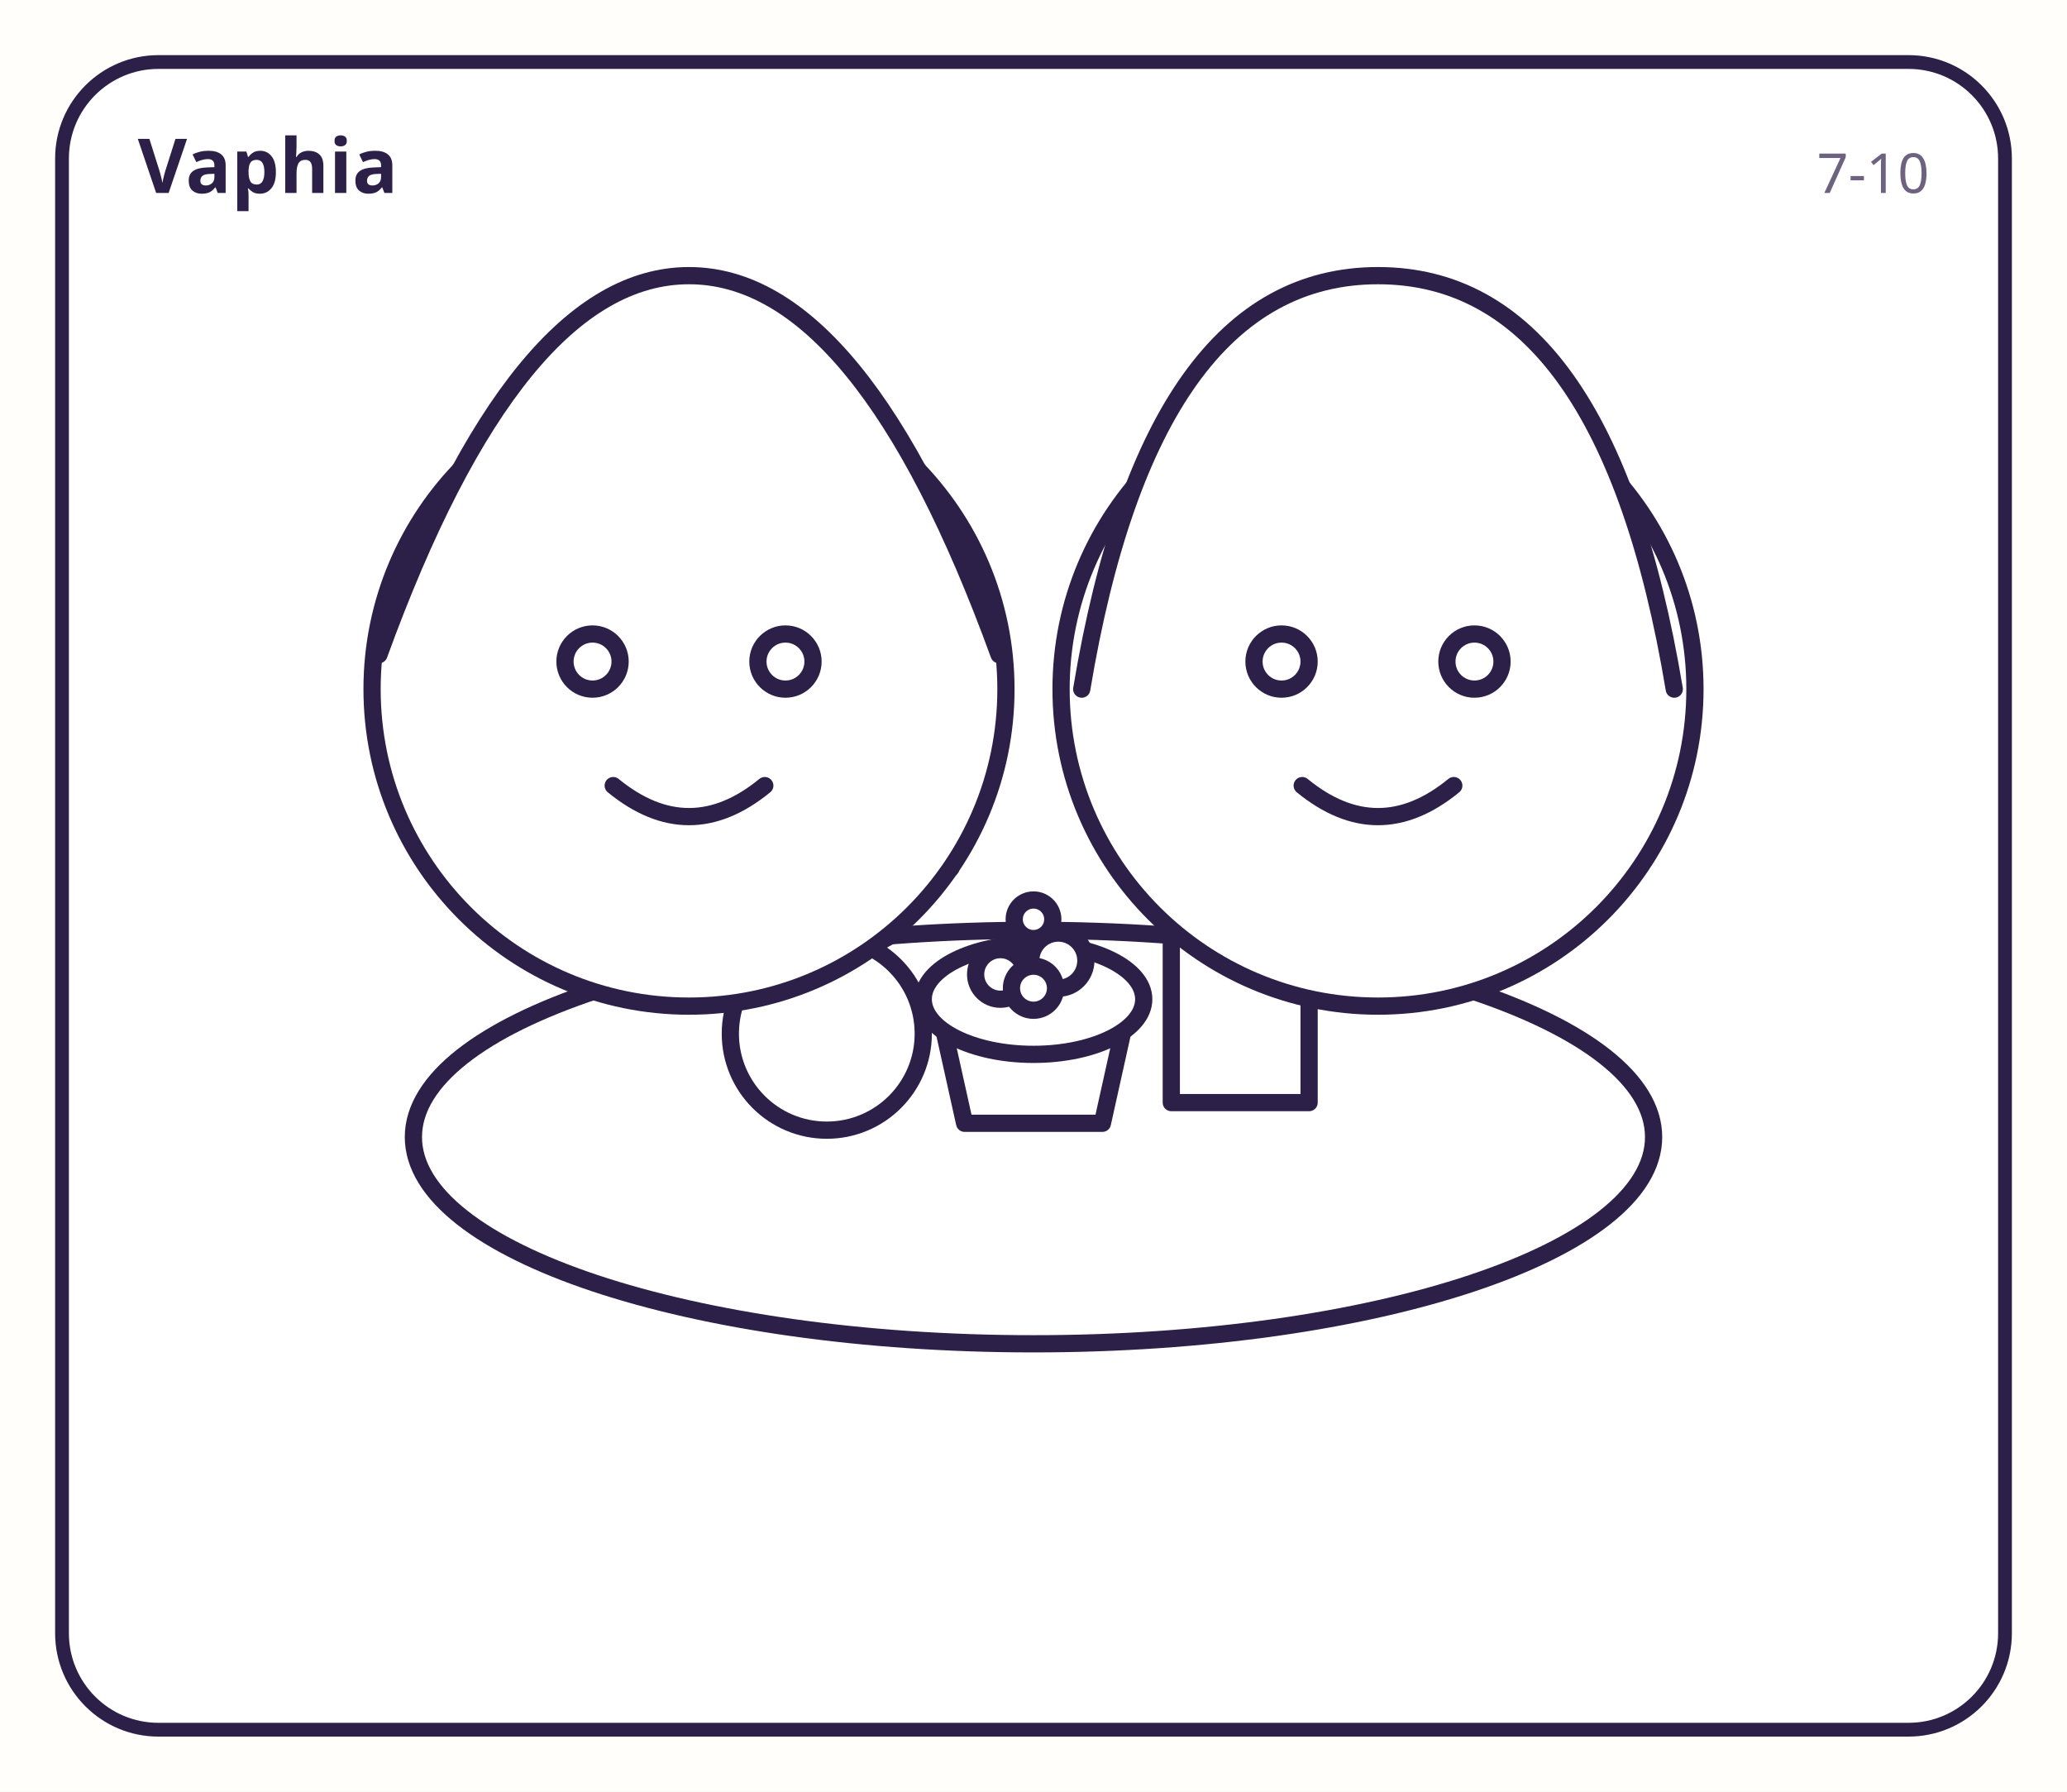
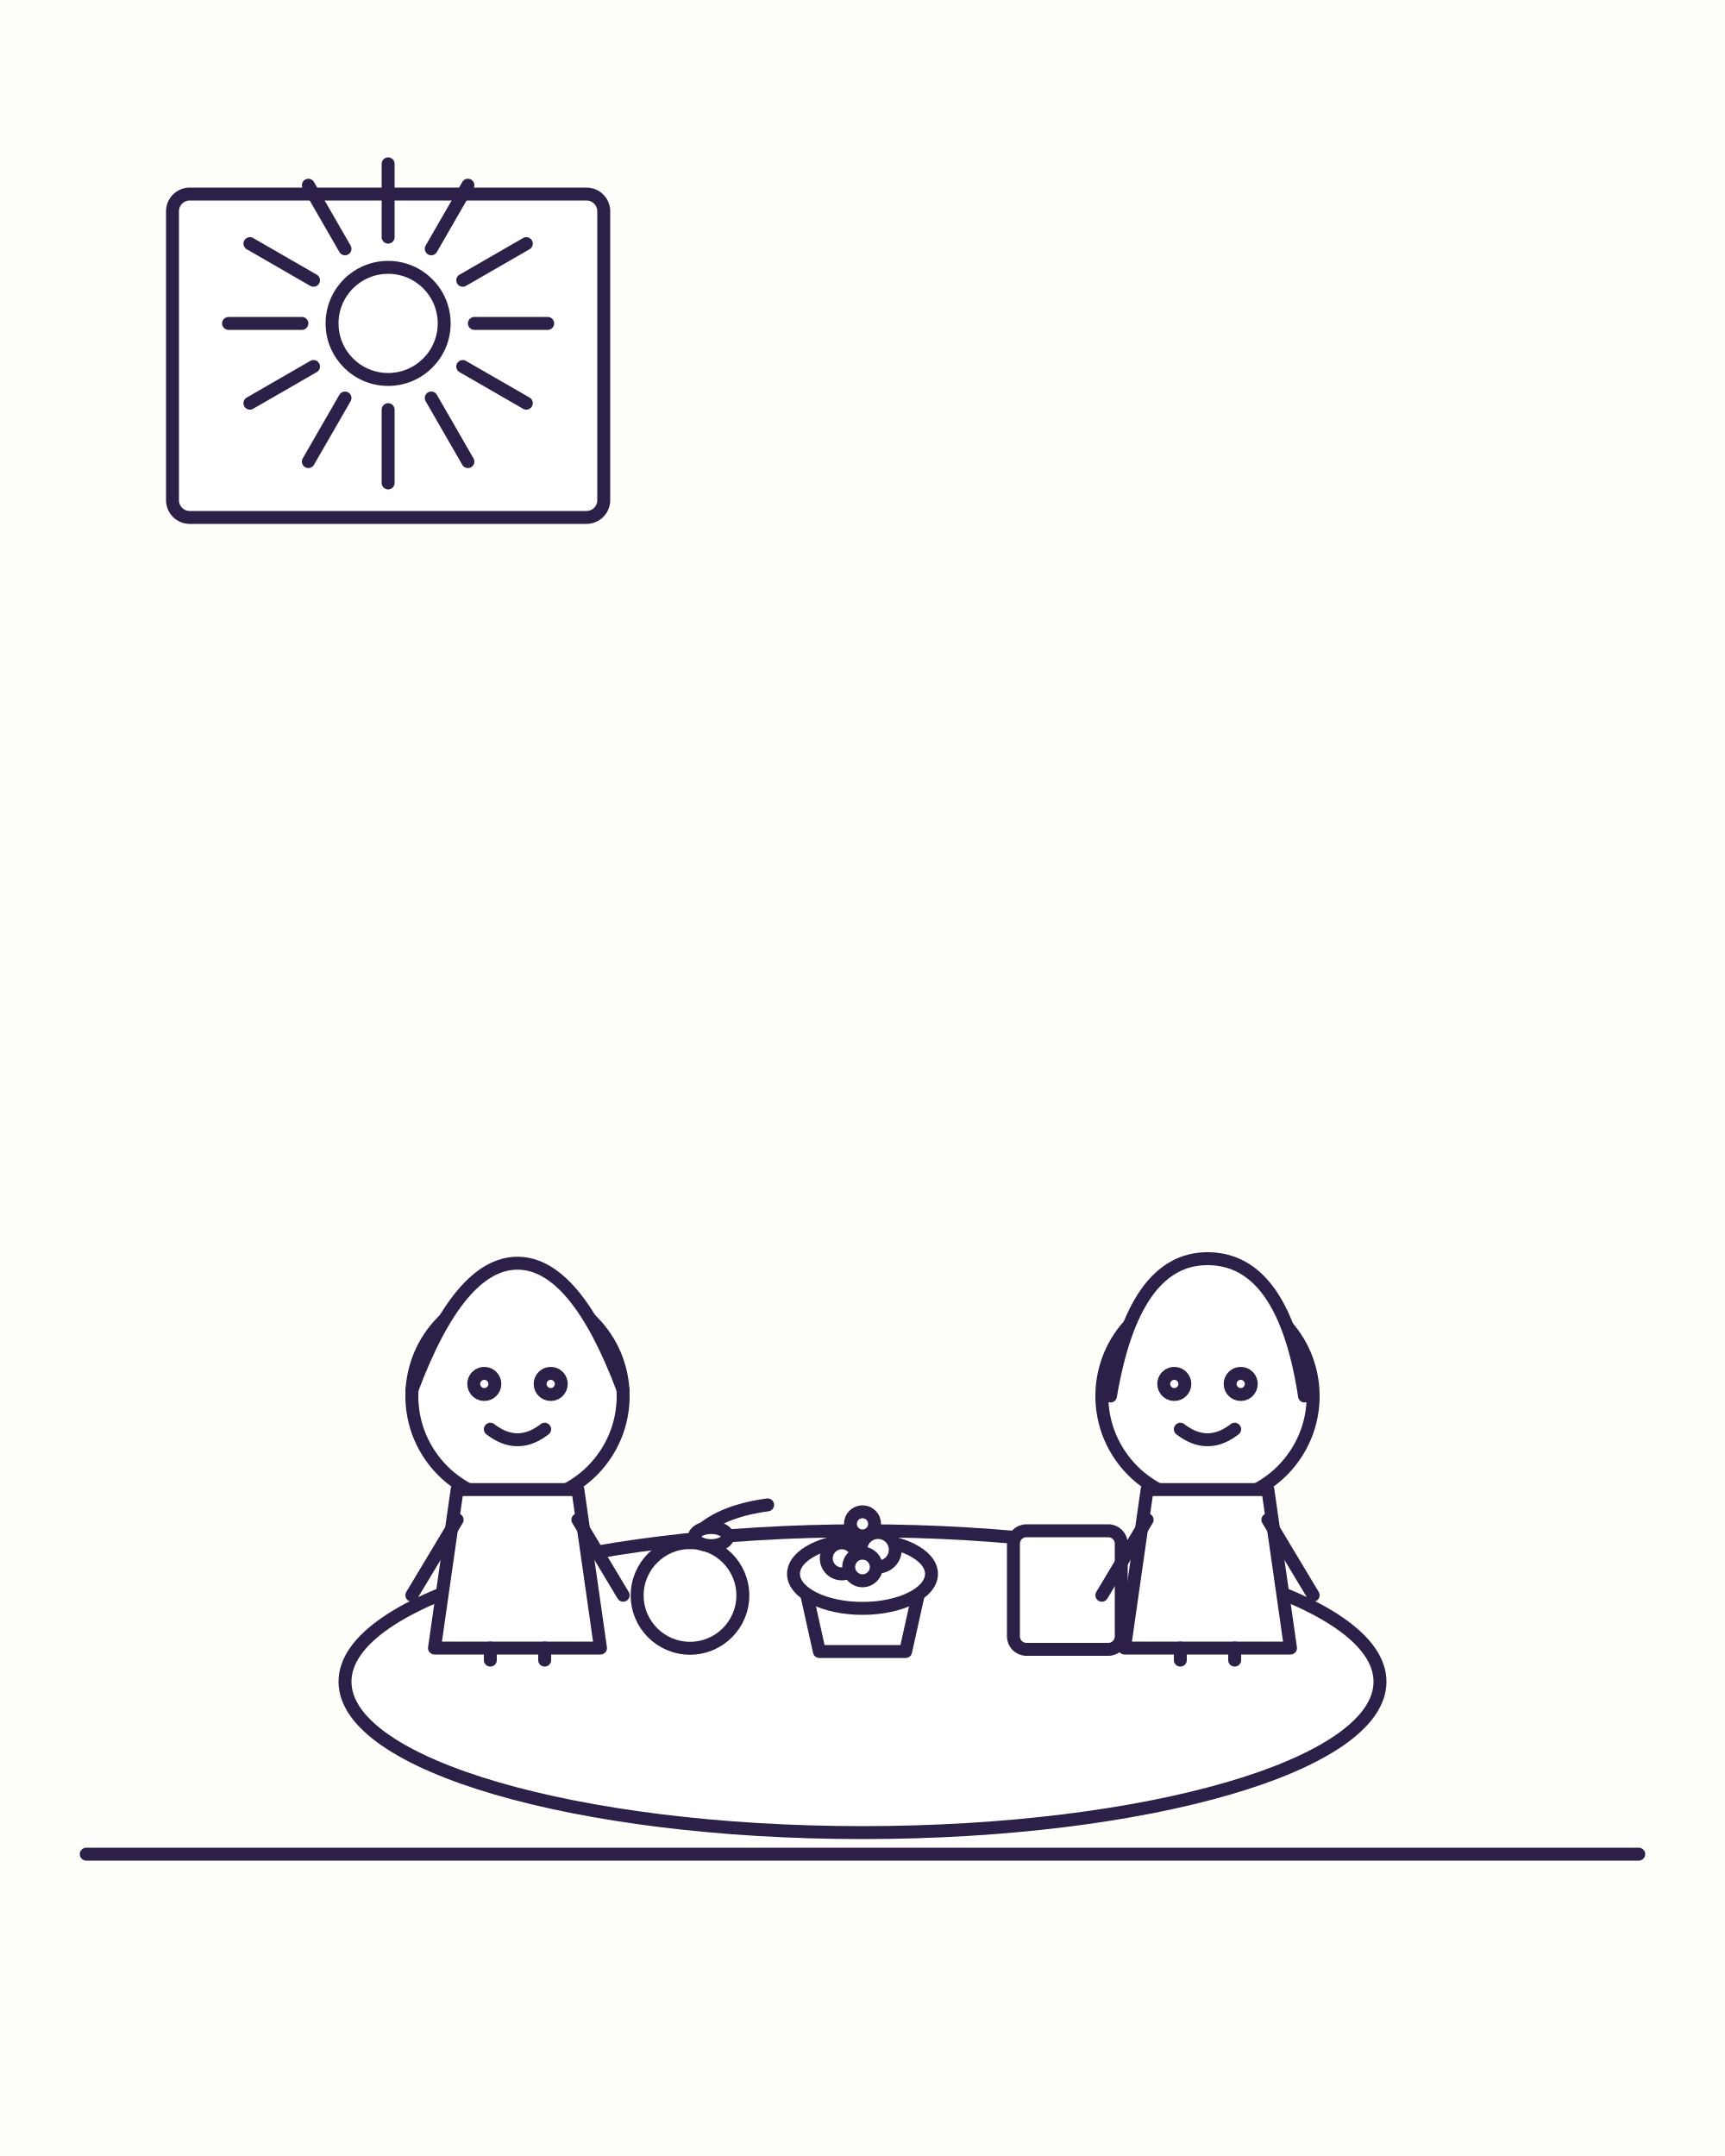
- <svg xmlns="http://www.w3.org/2000/svg" viewBox="0 0 600 520" role="img" aria-label="Family Dinner">
-   <rect width="600" height="520" fill="#fffefb" />
-   <rect x="18" y="18" width="564" height="484" rx="28" fill="#fff" stroke="#2c2048" stroke-width="4" />
-   <text x="40" y="56" font-family="Nunito, ui-rounded, sans-serif" font-size="22" font-weight="800" fill="#2c2048">Vaphia</text>
-   <text x="560" y="56" text-anchor="end" font-family="Nunito, ui-rounded, sans-serif" font-size="16" fill="#6d6280">7-10</text>
-   <g fill="#fff" stroke="#2c2048" stroke-linejoin="round" stroke-linecap="round" stroke-width="5">
-     <ellipse cx="300" cy="330" rx="180" ry="60" />
-     <circle cx="240" cy="300" r="28.0" />
-     <path d="M240 272.0 q10 -16.0 36 -20.0" fill="none" />
-     <ellipse cx="251.2" cy="268.8" rx="8.8" ry="4.8" />
-     <path d="M272.0 290 h56.0 l-8.0 36.0 h-40.0 z" />
-     <ellipse cx="300" cy="290" rx="32.0" ry="16.0" />
-     <circle cx="290.4" cy="282.8" r="7.2" />
-     <circle cx="307.2" cy="278.8" r="8.0" />
-     <circle cx="300" cy="286.8" r="6.4" />
-     <circle cx="300" cy="266.8" r="5.6" />
-     <rect x="340" y="270" width="40" height="50" />
-     <circle cx="200" cy="200" r="92" />
-     <path d="M110 190 q40 -110 90 -110 q50 0 90 110" />
-     <circle cx="172" cy="192" r="8" />
-     <circle cx="228" cy="192" r="8" />
-     <path d="M178 228 q22 18 44 0" fill="none" />
-     <circle cx="400" cy="200" r="92" />
-     <path d="M314 200 q20 -120 86 -120 q66 0 86 120" />
-     <circle cx="372" cy="192" r="8" />
-     <circle cx="428" cy="192" r="8" />
-     <path d="M378 228 q22 18 44 0" fill="none" />
+ <svg xmlns="http://www.w3.org/2000/svg" viewBox="0 0 800 1000" role="img" aria-label="Family Dinner">
+   <rect width="800" height="1000" fill="#fffefb" />
+   <g fill="#fff" stroke="#2c2048" stroke-linejoin="round" stroke-linecap="round" stroke-width="6">
+     <rect x="80" y="90" width="200" height="150" rx="8" />
+     <circle cx="180" cy="150" r="26" />
+     <line x1="220.0" y1="150.0" x2="254.0" y2="150.0" />
+     <line x1="214.6" y1="170.0" x2="244.1" y2="187.0" />
+     <line x1="200.0" y1="184.6" x2="217.0" y2="214.1" />
+     <line x1="180.0" y1="190.0" x2="180.0" y2="224.0" />
+     <line x1="160.0" y1="184.6" x2="143.0" y2="214.1" />
+     <line x1="145.4" y1="170.0" x2="115.9" y2="187.0" />
+     <line x1="140.0" y1="150.0" x2="106.0" y2="150.0" />
+     <line x1="145.4" y1="130.0" x2="115.9" y2="113.0" />
+     <line x1="160.0" y1="115.4" x2="143.0" y2="85.9" />
+     <line x1="180.0" y1="110.0" x2="180.0" y2="76.0" />
+     <line x1="200.0" y1="115.4" x2="217.0" y2="85.9" />
+     <line x1="214.6" y1="130.0" x2="244.1" y2="113.0" />
+     <ellipse cx="400" cy="780" rx="240" ry="70" />
+     <circle cx="320" cy="740" r="24.5" />
+     <path d="M320 715.5 q10 -14.0 36 -17.5" fill="none" />
+     <ellipse cx="329.8" cy="712.7" rx="7.7" ry="4.2" />
+     <path d="M372.0 730 h56.0 l-8.0 36.0 h-40.0 z" />
+     <ellipse cx="400" cy="730" rx="32.0" ry="16.0" />
+     <circle cx="390.4" cy="722.8" r="7.2" />
+     <circle cx="407.2" cy="718.8" r="8.0" />
+     <circle cx="400" cy="726.8" r="6.4" />
+     <circle cx="400" cy="706.8" r="5.6" />
+     <rect x="470" y="710" width="50" height="55" rx="6" />
+     <circle cx="240" cy="647.5" r="49.0" />
+     <path d="M191.0 644.7 q22.05 -58.8 49.0 -58.8 q26.95 0 49.0 58.8" />
+     <circle cx="224.6" cy="641.9" r="4.9" />
+     <circle cx="255.4" cy="641.9" r="4.9" />
+     <path d="M227.4 662.9 q12.6 9.8 25.2 0" fill="none" />
+     <path d="M212.0 690.9 L201.5 764.4 h77.0 L268.0 690.9 Z" />
+     <line x1="227.4" y1="764.4" x2="227.4" y2="770" />
+     <line x1="252.6" y1="764.4" x2="252.6" y2="770" />
+     <line x1="212.0" y1="704.9" x2="191.0" y2="739.9" />
+     <line x1="268.0" y1="704.9" x2="289.0" y2="739.9" />
+     <circle cx="560" cy="647.5" r="49.0" />
+     <path d="M515.0 647.5 q10.78 -63.7 45.0 -63.7 q35.28 0 45.0 63.7" />
+     <circle cx="544.6" cy="641.9" r="4.9" />
+     <circle cx="575.4" cy="641.9" r="4.9" />
+     <path d="M547.4 662.9 q12.6 9.8 25.2 0" fill="none" />
+     <path d="M532.0 690.9 L521.5 764.4 h77.0 L588.0 690.9 Z" />
+     <line x1="547.4" y1="764.4" x2="547.4" y2="770" />
+     <line x1="572.6" y1="764.4" x2="572.6" y2="770" />
+     <line x1="532.0" y1="704.9" x2="511.0" y2="739.9" />
+     <line x1="588.0" y1="704.9" x2="609.0" y2="739.9" />
+     <line x1="40" y1="860" x2="760" y2="860" />
  </g>
</svg>
